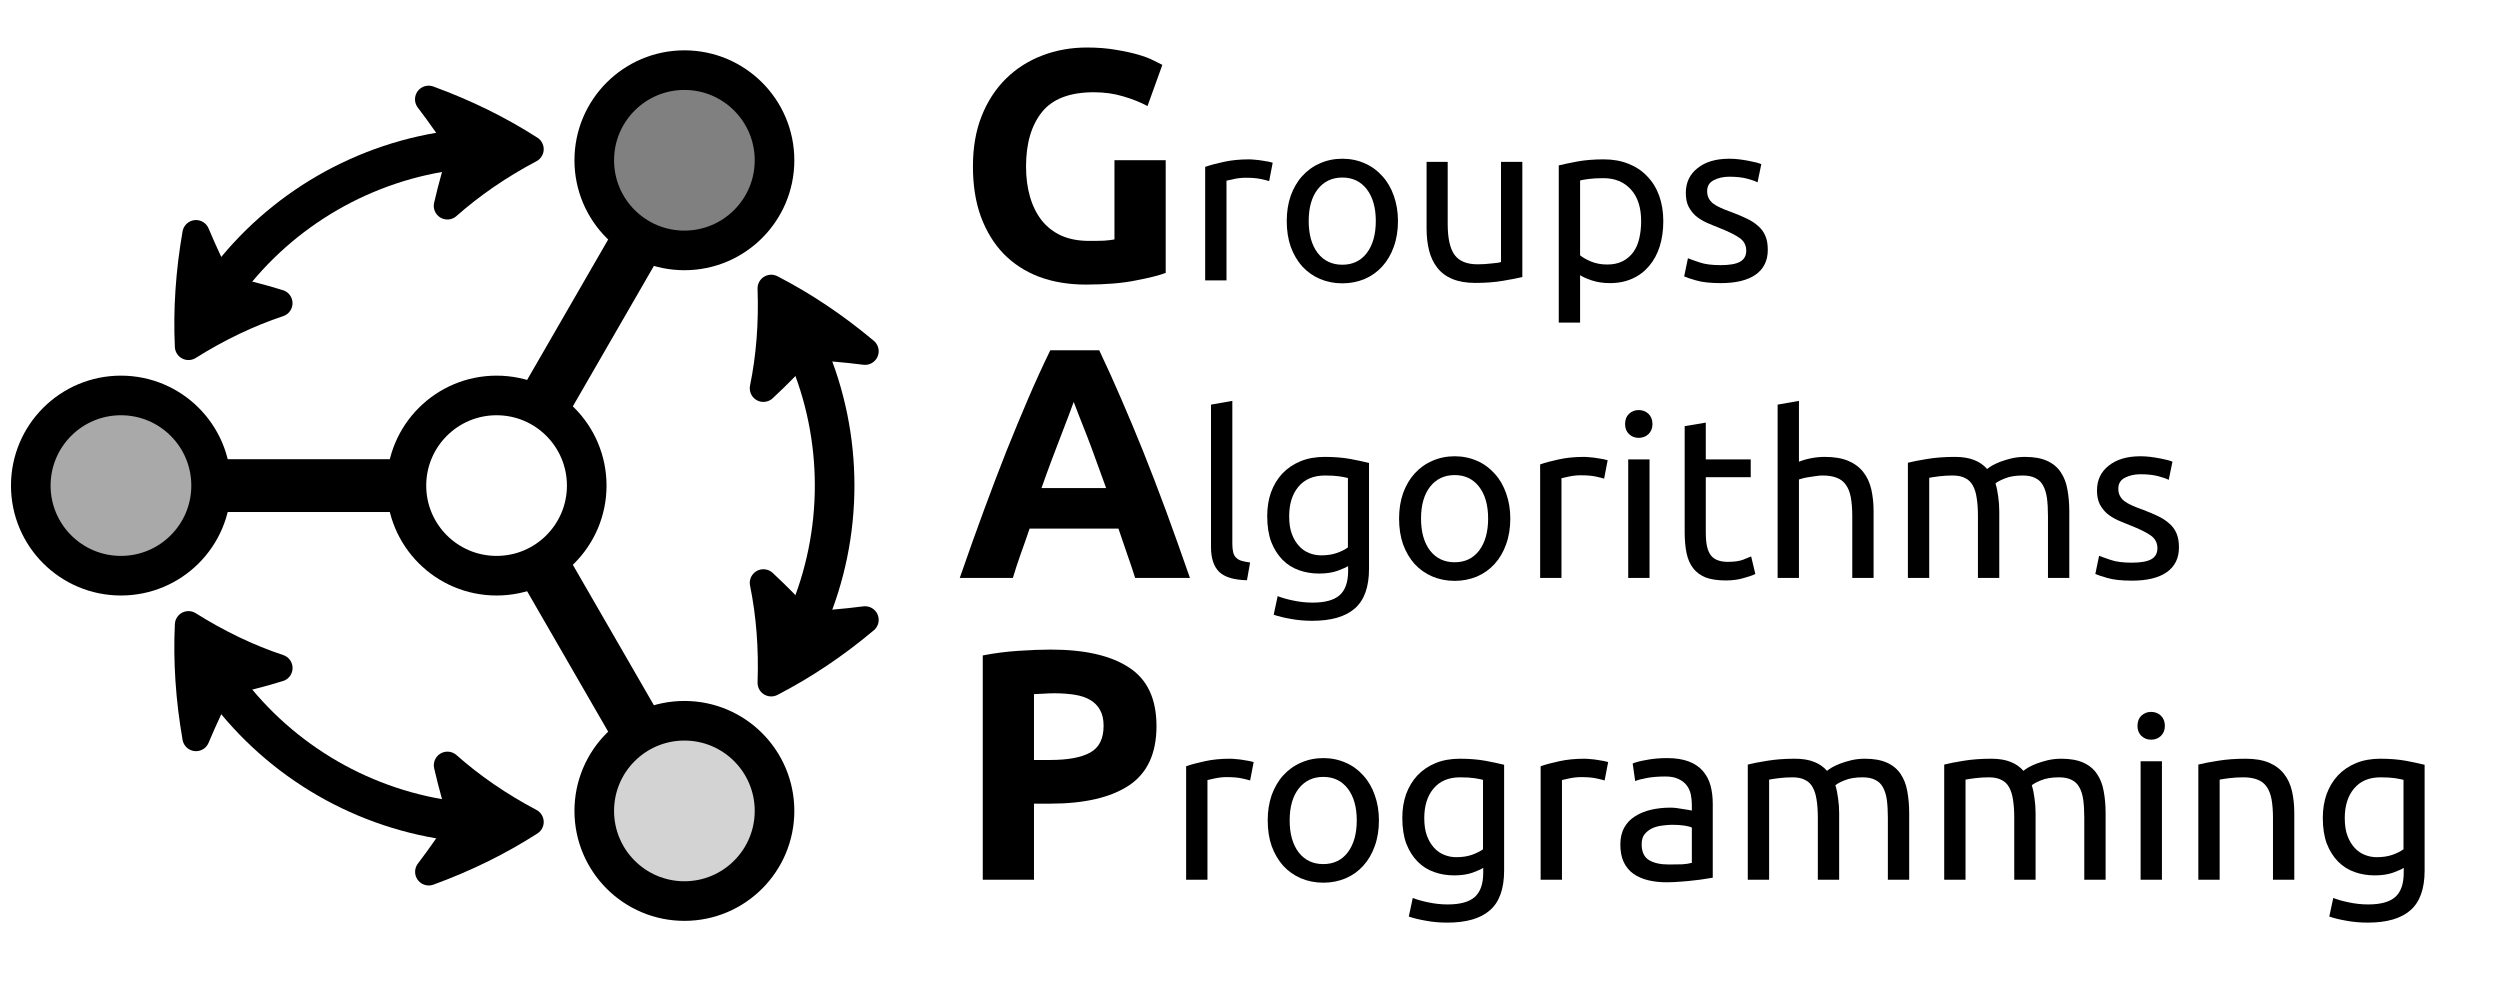
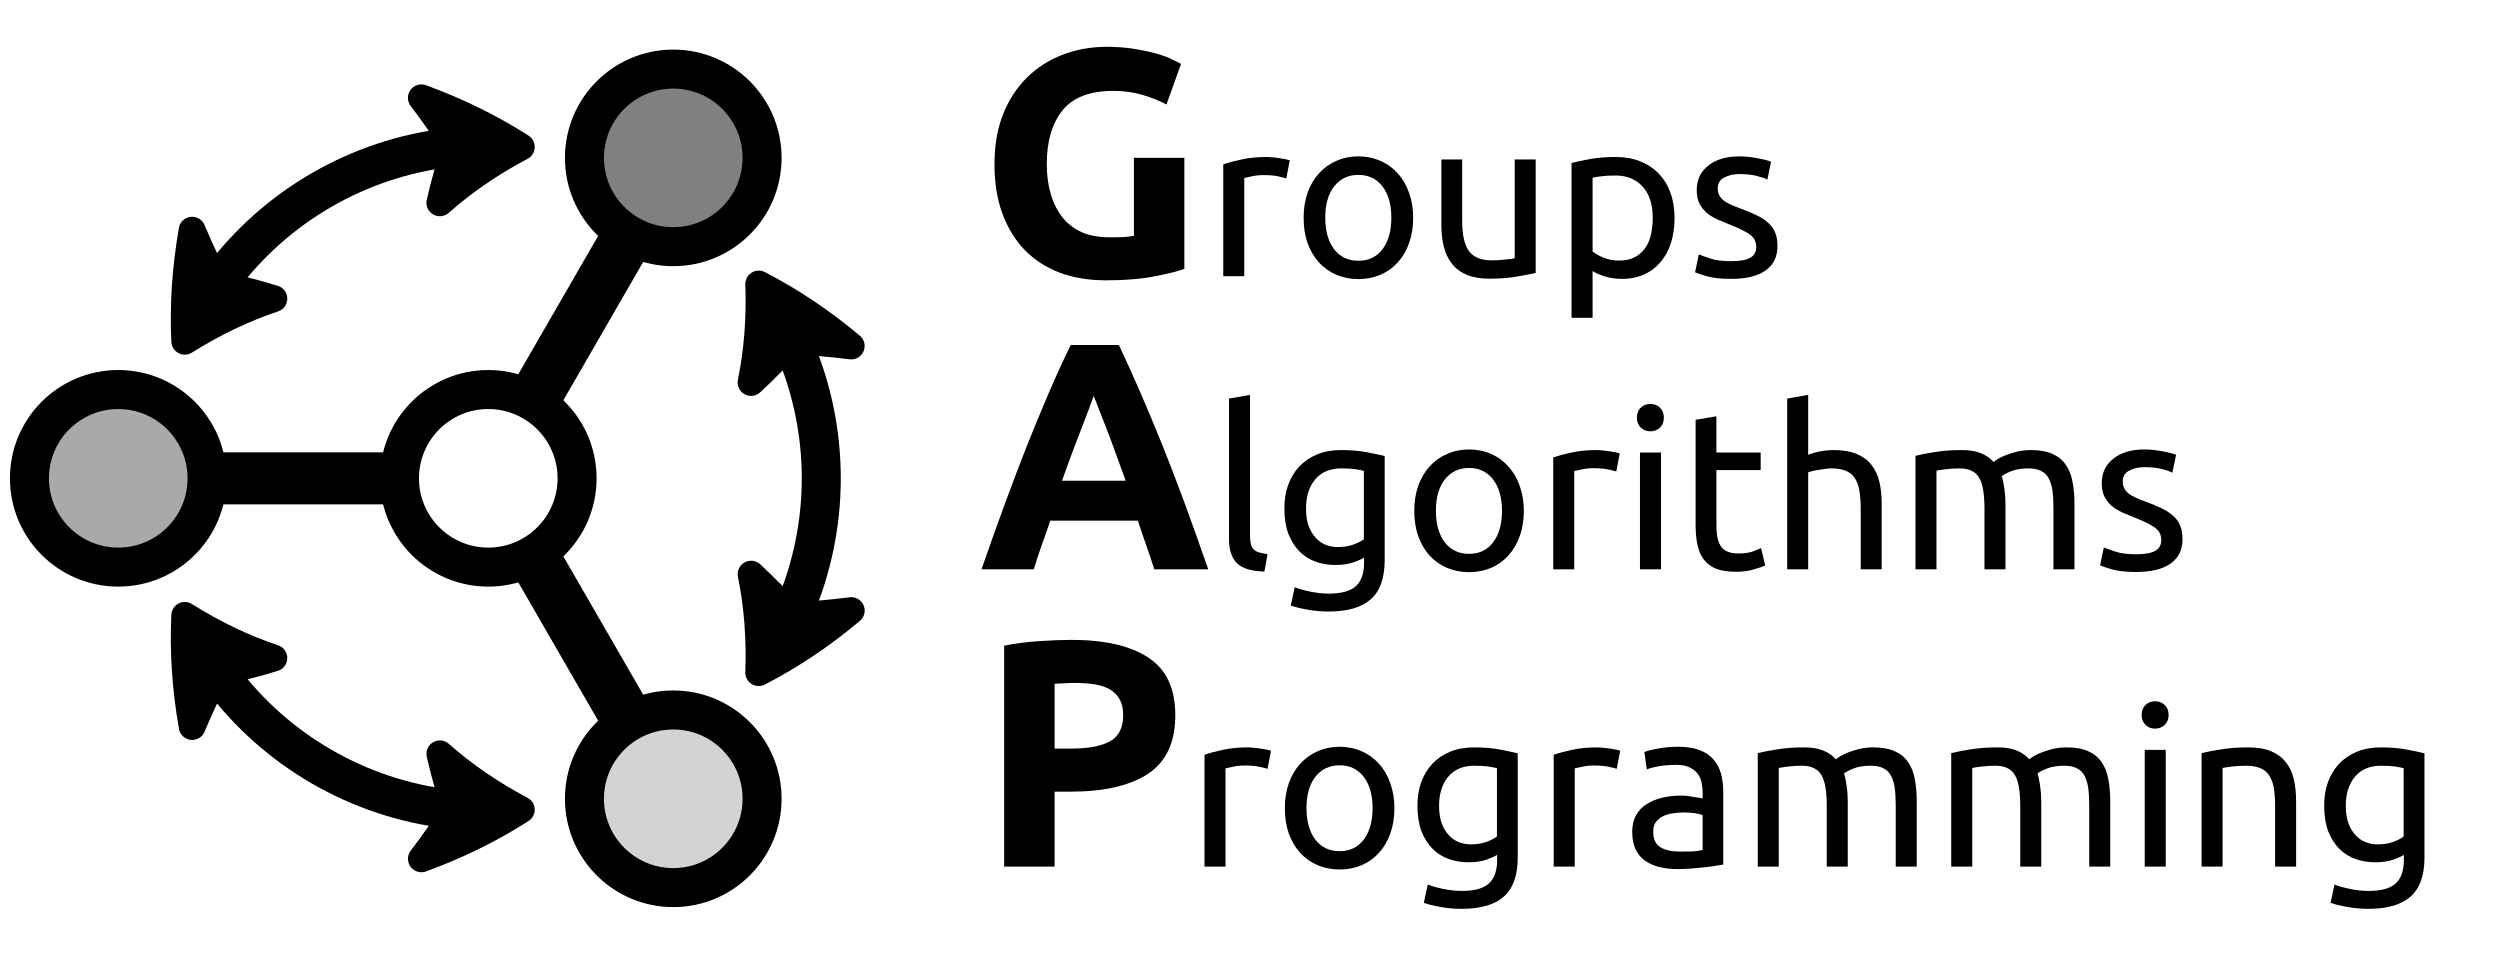
- <svg xmlns="http://www.w3.org/2000/svg" xmlns:xlink="http://www.w3.org/1999/xlink" width="186.845pt" height="73.288pt" viewBox="0 0 186.845 73.288">
+ <svg xmlns="http://www.w3.org/2000/svg" xmlns:xlink="http://www.w3.org/1999/xlink" width="189.68pt" height="73.288pt" viewBox="0 0 189.68 73.288">
  <defs>
    <g>
      <g id="glyph-0-0">
        <path d="M 10.266 -14.062 C 8.473 -14.062 7.18 -13.566 6.391 -12.578 C 5.598 -11.586 5.203 -10.234 5.203 -8.516 C 5.203 -7.68 5.301 -6.926 5.5 -6.25 C 5.695 -5.57 5.988 -4.984 6.375 -4.484 C 6.77 -3.992 7.258 -3.613 7.844 -3.344 C 8.438 -3.082 9.129 -2.953 9.922 -2.953 C 10.348 -2.953 10.711 -2.957 11.016 -2.969 C 11.316 -2.988 11.582 -3.02 11.812 -3.062 L 11.812 -8.984 L 15.641 -8.984 L 15.641 -0.562 C 15.18 -0.383 14.441 -0.195 13.422 0 C 12.41 0.207 11.16 0.312 9.672 0.312 C 8.391 0.312 7.227 0.117 6.188 -0.266 C 5.156 -0.66 4.27 -1.234 3.531 -1.984 C 2.801 -2.742 2.234 -3.672 1.828 -4.766 C 1.43 -5.859 1.234 -7.109 1.234 -8.516 C 1.234 -9.941 1.453 -11.203 1.891 -12.297 C 2.328 -13.391 2.93 -14.316 3.703 -15.078 C 4.473 -15.836 5.379 -16.414 6.422 -16.812 C 7.461 -17.207 8.57 -17.406 9.75 -17.406 C 10.551 -17.406 11.273 -17.348 11.922 -17.234 C 12.566 -17.129 13.117 -17.008 13.578 -16.875 C 14.047 -16.738 14.43 -16.594 14.734 -16.438 C 15.035 -16.289 15.254 -16.18 15.391 -16.109 L 14.281 -13.031 C 13.758 -13.312 13.16 -13.551 12.484 -13.75 C 11.805 -13.957 11.066 -14.062 10.266 -14.062 Z M 10.266 -14.062 " />
      </g>
      <g id="glyph-0-1">
        <path d="M 13.359 0 C 13.172 -0.594 12.969 -1.195 12.75 -1.812 C 12.531 -2.438 12.316 -3.062 12.109 -3.688 L 5.469 -3.688 C 5.258 -3.062 5.039 -2.438 4.812 -1.812 C 4.594 -1.195 4.395 -0.594 4.219 0 L 0.25 0 C 0.883 -1.832 1.488 -3.523 2.062 -5.078 C 2.633 -6.629 3.191 -8.094 3.734 -9.469 C 4.285 -10.844 4.828 -12.148 5.359 -13.391 C 5.891 -14.629 6.441 -15.836 7.016 -17.016 L 10.672 -17.016 C 11.234 -15.836 11.781 -14.629 12.312 -13.391 C 12.852 -12.148 13.398 -10.844 13.953 -9.469 C 14.504 -8.094 15.066 -6.629 15.641 -5.078 C 16.211 -3.523 16.816 -1.832 17.453 0 Z M 8.766 -13.156 C 8.68 -12.906 8.555 -12.566 8.391 -12.141 C 8.234 -11.723 8.047 -11.234 7.828 -10.672 C 7.617 -10.117 7.383 -9.504 7.125 -8.828 C 6.875 -8.16 6.617 -7.457 6.359 -6.719 L 11.188 -6.719 C 10.926 -7.457 10.672 -8.16 10.422 -8.828 C 10.18 -9.504 9.953 -10.117 9.734 -10.672 C 9.516 -11.234 9.32 -11.723 9.156 -12.141 C 8.988 -12.566 8.859 -12.906 8.766 -13.156 Z M 8.766 -13.156 " />
      </g>
      <g id="glyph-0-2">
        <path d="M 7.062 -17.203 C 9.602 -17.203 11.551 -16.754 12.906 -15.859 C 14.27 -14.973 14.953 -13.516 14.953 -11.484 C 14.953 -9.441 14.266 -7.961 12.891 -7.047 C 11.516 -6.141 9.551 -5.688 7 -5.688 L 5.797 -5.688 L 5.797 0 L 1.969 0 L 1.969 -16.766 C 2.801 -16.93 3.68 -17.047 4.609 -17.109 C 5.547 -17.172 6.363 -17.203 7.062 -17.203 Z M 7.312 -13.938 C 7.031 -13.938 6.754 -13.926 6.484 -13.906 C 6.223 -13.895 5.992 -13.883 5.797 -13.875 L 5.797 -8.953 L 7 -8.953 C 8.32 -8.953 9.316 -9.133 9.984 -9.5 C 10.66 -9.863 11 -10.535 11 -11.516 C 11 -11.984 10.91 -12.375 10.734 -12.688 C 10.566 -13 10.32 -13.25 10 -13.438 C 9.688 -13.625 9.301 -13.754 8.844 -13.828 C 8.383 -13.898 7.875 -13.938 7.312 -13.938 Z M 7.312 -13.938 " />
      </g>
      <g id="glyph-1-0">
        <path d="M 4.641 -9.047 C 4.773 -9.047 4.93 -9.035 5.109 -9.016 C 5.285 -9.004 5.457 -8.984 5.625 -8.953 C 5.789 -8.93 5.945 -8.906 6.094 -8.875 C 6.238 -8.844 6.344 -8.816 6.406 -8.797 L 6.141 -7.422 C 6.016 -7.461 5.805 -7.516 5.516 -7.578 C 5.223 -7.641 4.848 -7.672 4.391 -7.672 C 4.098 -7.672 3.805 -7.641 3.516 -7.578 C 3.223 -7.516 3.035 -7.473 2.953 -7.453 L 2.953 0 L 1.359 0 L 1.359 -8.484 C 1.734 -8.617 2.195 -8.742 2.75 -8.859 C 3.312 -8.984 3.941 -9.047 4.641 -9.047 Z M 4.641 -9.047 " />
      </g>
      <g id="glyph-1-1">
        <path d="M 9.188 -4.438 C 9.188 -3.727 9.082 -3.086 8.875 -2.516 C 8.676 -1.953 8.391 -1.461 8.016 -1.047 C 7.648 -0.641 7.211 -0.328 6.703 -0.109 C 6.191 0.105 5.633 0.219 5.031 0.219 C 4.426 0.219 3.867 0.105 3.359 -0.109 C 2.848 -0.328 2.406 -0.641 2.031 -1.047 C 1.664 -1.461 1.379 -1.953 1.172 -2.516 C 0.973 -3.086 0.875 -3.727 0.875 -4.438 C 0.875 -5.125 0.973 -5.754 1.172 -6.328 C 1.379 -6.898 1.664 -7.391 2.031 -7.797 C 2.406 -8.211 2.848 -8.531 3.359 -8.75 C 3.867 -8.977 4.426 -9.094 5.031 -9.094 C 5.633 -9.094 6.191 -8.977 6.703 -8.75 C 7.211 -8.531 7.648 -8.211 8.016 -7.797 C 8.391 -7.391 8.676 -6.898 8.875 -6.328 C 9.082 -5.754 9.188 -5.125 9.188 -4.438 Z M 7.531 -4.438 C 7.531 -5.438 7.305 -6.227 6.859 -6.812 C 6.41 -7.395 5.801 -7.688 5.031 -7.688 C 4.258 -7.688 3.645 -7.395 3.188 -6.812 C 2.738 -6.227 2.516 -5.438 2.516 -4.438 C 2.516 -3.438 2.738 -2.641 3.188 -2.047 C 3.645 -1.461 4.258 -1.172 5.031 -1.172 C 5.801 -1.172 6.41 -1.461 6.859 -2.047 C 7.305 -2.641 7.531 -3.438 7.531 -4.438 Z M 7.531 -4.438 " />
      </g>
      <g id="glyph-1-2">
        <path d="M 8.422 -0.25 C 8.055 -0.164 7.57 -0.07 6.969 0.031 C 6.375 0.133 5.688 0.188 4.906 0.188 C 4.227 0.188 3.656 0.086 3.188 -0.109 C 2.719 -0.305 2.344 -0.586 2.062 -0.953 C 1.781 -1.316 1.578 -1.742 1.453 -2.234 C 1.328 -2.734 1.266 -3.285 1.266 -3.891 L 1.266 -8.859 L 2.844 -8.859 L 2.844 -4.234 C 2.844 -3.148 3.016 -2.375 3.359 -1.906 C 3.703 -1.438 4.273 -1.203 5.078 -1.203 C 5.242 -1.203 5.414 -1.207 5.594 -1.219 C 5.781 -1.238 5.953 -1.254 6.109 -1.266 C 6.273 -1.285 6.422 -1.301 6.547 -1.312 C 6.68 -1.332 6.773 -1.352 6.828 -1.375 L 6.828 -8.859 L 8.422 -8.859 Z M 8.422 -0.25 " />
      </g>
      <g id="glyph-1-3">
        <path d="M 7.516 -4.422 C 7.516 -5.453 7.258 -6.242 6.75 -6.797 C 6.238 -7.359 5.555 -7.641 4.703 -7.641 C 4.223 -7.641 3.848 -7.617 3.578 -7.578 C 3.316 -7.547 3.109 -7.508 2.953 -7.469 L 2.953 -1.875 C 3.141 -1.719 3.414 -1.562 3.781 -1.406 C 4.145 -1.258 4.547 -1.188 4.984 -1.188 C 5.43 -1.188 5.816 -1.27 6.141 -1.438 C 6.461 -1.602 6.727 -1.832 6.938 -2.125 C 7.145 -2.414 7.289 -2.754 7.375 -3.141 C 7.469 -3.535 7.516 -3.961 7.516 -4.422 Z M 9.172 -4.422 C 9.172 -3.742 9.082 -3.117 8.906 -2.547 C 8.727 -1.984 8.469 -1.5 8.125 -1.094 C 7.789 -0.688 7.375 -0.367 6.875 -0.141 C 6.383 0.086 5.82 0.203 5.188 0.203 C 4.676 0.203 4.223 0.133 3.828 0 C 3.43 -0.133 3.141 -0.266 2.953 -0.391 L 2.953 3.156 L 1.359 3.156 L 1.359 -8.594 C 1.734 -8.688 2.203 -8.785 2.766 -8.891 C 3.328 -8.992 3.977 -9.047 4.719 -9.047 C 5.406 -9.047 6.02 -8.938 6.562 -8.719 C 7.102 -8.508 7.566 -8.203 7.953 -7.797 C 8.348 -7.398 8.648 -6.914 8.859 -6.344 C 9.066 -5.77 9.172 -5.129 9.172 -4.422 Z M 9.172 -4.422 " />
      </g>
      <g id="glyph-1-4">
        <path d="M 3.422 -1.141 C 4.066 -1.141 4.547 -1.223 4.859 -1.391 C 5.172 -1.566 5.328 -1.844 5.328 -2.219 C 5.328 -2.602 5.176 -2.91 4.875 -3.141 C 4.57 -3.367 4.066 -3.625 3.359 -3.906 C 3.016 -4.039 2.688 -4.176 2.375 -4.312 C 2.062 -4.457 1.789 -4.625 1.562 -4.812 C 1.344 -5.008 1.16 -5.242 1.016 -5.516 C 0.879 -5.797 0.812 -6.133 0.812 -6.531 C 0.812 -7.312 1.102 -7.93 1.688 -8.391 C 2.27 -8.859 3.062 -9.094 4.062 -9.094 C 4.312 -9.094 4.562 -9.078 4.812 -9.047 C 5.062 -9.016 5.289 -8.977 5.5 -8.938 C 5.719 -8.895 5.91 -8.852 6.078 -8.812 C 6.242 -8.77 6.367 -8.727 6.453 -8.688 L 6.172 -7.328 C 6.004 -7.422 5.738 -7.516 5.375 -7.609 C 5.008 -7.703 4.57 -7.75 4.062 -7.75 C 3.613 -7.75 3.223 -7.66 2.891 -7.484 C 2.566 -7.316 2.406 -7.047 2.406 -6.672 C 2.406 -6.473 2.441 -6.301 2.516 -6.156 C 2.586 -6.008 2.695 -5.875 2.844 -5.75 C 3 -5.633 3.191 -5.523 3.422 -5.422 C 3.648 -5.316 3.926 -5.207 4.25 -5.094 C 4.664 -4.938 5.035 -4.781 5.359 -4.625 C 5.691 -4.469 5.973 -4.285 6.203 -4.078 C 6.441 -3.879 6.625 -3.633 6.75 -3.344 C 6.875 -3.062 6.938 -2.707 6.938 -2.281 C 6.938 -1.469 6.629 -0.848 6.016 -0.422 C 5.41 -0.004 4.547 0.203 3.422 0.203 C 2.641 0.203 2.023 0.133 1.578 0 C 1.141 -0.125 0.844 -0.223 0.688 -0.297 L 0.969 -1.656 C 1.156 -1.582 1.445 -1.477 1.844 -1.344 C 2.238 -1.207 2.766 -1.141 3.422 -1.141 Z M 3.422 -1.141 " />
      </g>
      <g id="glyph-1-5">
        <path d="M 4.016 0.172 C 3.047 0.148 2.352 -0.055 1.938 -0.453 C 1.531 -0.859 1.328 -1.477 1.328 -2.312 L 1.328 -12.953 L 2.922 -13.234 L 2.922 -2.578 C 2.922 -2.316 2.941 -2.098 2.984 -1.922 C 3.023 -1.754 3.098 -1.617 3.203 -1.516 C 3.305 -1.41 3.441 -1.332 3.609 -1.281 C 3.785 -1.227 4 -1.188 4.25 -1.156 Z M 4.016 0.172 " />
      </g>
      <g id="glyph-1-6">
        <path d="M 6.922 -0.891 C 6.785 -0.797 6.52 -0.676 6.125 -0.531 C 5.738 -0.395 5.281 -0.328 4.75 -0.328 C 4.219 -0.328 3.719 -0.41 3.25 -0.578 C 2.781 -0.742 2.367 -1.004 2.016 -1.359 C 1.66 -1.723 1.379 -2.172 1.172 -2.703 C 0.973 -3.242 0.875 -3.883 0.875 -4.625 C 0.875 -5.27 0.969 -5.859 1.156 -6.391 C 1.352 -6.93 1.633 -7.398 2 -7.797 C 2.375 -8.191 2.828 -8.5 3.359 -8.719 C 3.891 -8.938 4.492 -9.047 5.172 -9.047 C 5.898 -9.047 6.539 -8.992 7.094 -8.891 C 7.645 -8.785 8.109 -8.688 8.484 -8.594 L 8.484 -0.688 C 8.484 0.676 8.129 1.664 7.422 2.281 C 6.723 2.895 5.66 3.203 4.234 3.203 C 3.672 3.203 3.141 3.156 2.641 3.062 C 2.148 2.977 1.723 2.875 1.359 2.75 L 1.656 1.359 C 1.969 1.484 2.352 1.594 2.812 1.688 C 3.281 1.789 3.766 1.844 4.266 1.844 C 5.203 1.844 5.879 1.656 6.297 1.281 C 6.711 0.906 6.922 0.305 6.922 -0.516 Z M 6.906 -7.469 C 6.75 -7.508 6.535 -7.551 6.266 -7.594 C 5.992 -7.633 5.633 -7.656 5.188 -7.656 C 4.332 -7.656 3.672 -7.375 3.203 -6.812 C 2.742 -6.258 2.516 -5.523 2.516 -4.609 C 2.516 -4.086 2.582 -3.645 2.719 -3.281 C 2.852 -2.926 3.031 -2.629 3.25 -2.391 C 3.469 -2.148 3.723 -1.973 4.016 -1.859 C 4.305 -1.742 4.602 -1.688 4.906 -1.688 C 5.332 -1.688 5.719 -1.742 6.062 -1.859 C 6.414 -1.984 6.695 -2.125 6.906 -2.281 Z M 6.906 -7.469 " />
      </g>
      <g id="glyph-1-7">
        <path d="M 2.953 0 L 1.359 0 L 1.359 -8.859 L 2.953 -8.859 Z M 2.141 -10.469 C 1.859 -10.469 1.617 -10.562 1.422 -10.75 C 1.223 -10.938 1.125 -11.188 1.125 -11.5 C 1.125 -11.82 1.223 -12.078 1.422 -12.266 C 1.617 -12.453 1.859 -12.547 2.141 -12.547 C 2.43 -12.547 2.676 -12.453 2.875 -12.266 C 3.07 -12.078 3.172 -11.82 3.172 -11.5 C 3.172 -11.188 3.07 -10.938 2.875 -10.75 C 2.676 -10.562 2.43 -10.469 2.141 -10.469 Z M 2.141 -10.469 " />
      </g>
      <g id="glyph-1-8">
        <path d="M 2.844 -8.859 L 6.203 -8.859 L 6.203 -7.531 L 2.844 -7.531 L 2.844 -3.438 C 2.844 -3 2.875 -2.633 2.938 -2.344 C 3.008 -2.051 3.113 -1.82 3.25 -1.656 C 3.383 -1.5 3.555 -1.383 3.766 -1.312 C 3.973 -1.238 4.211 -1.203 4.484 -1.203 C 4.961 -1.203 5.344 -1.254 5.625 -1.359 C 5.914 -1.473 6.117 -1.555 6.234 -1.609 L 6.547 -0.297 C 6.391 -0.211 6.109 -0.113 5.703 0 C 5.305 0.125 4.852 0.188 4.344 0.188 C 3.738 0.188 3.238 0.113 2.844 -0.031 C 2.457 -0.188 2.145 -0.414 1.906 -0.719 C 1.664 -1.031 1.5 -1.41 1.406 -1.859 C 1.312 -2.316 1.266 -2.836 1.266 -3.422 L 1.266 -11.344 L 2.844 -11.609 Z M 2.844 -8.859 " />
      </g>
      <g id="glyph-1-9">
        <path d="M 1.359 0 L 1.359 -12.953 L 2.953 -13.234 L 2.953 -8.688 C 3.242 -8.801 3.555 -8.891 3.891 -8.953 C 4.223 -9.016 4.555 -9.047 4.891 -9.047 C 5.598 -9.047 6.18 -8.945 6.641 -8.75 C 7.109 -8.551 7.484 -8.27 7.766 -7.906 C 8.047 -7.551 8.242 -7.125 8.359 -6.625 C 8.473 -6.125 8.531 -5.578 8.531 -4.984 L 8.531 0 L 6.938 0 L 6.938 -4.641 C 6.938 -5.18 6.898 -5.645 6.828 -6.031 C 6.754 -6.414 6.629 -6.727 6.453 -6.969 C 6.285 -7.207 6.062 -7.379 5.781 -7.484 C 5.5 -7.598 5.145 -7.656 4.719 -7.656 C 4.551 -7.656 4.375 -7.641 4.188 -7.609 C 4.008 -7.586 3.836 -7.562 3.672 -7.531 C 3.504 -7.508 3.352 -7.477 3.219 -7.438 C 3.094 -7.406 3.004 -7.379 2.953 -7.359 L 2.953 0 Z M 1.359 0 " />
      </g>
      <g id="glyph-1-10">
        <path d="M 1.359 -8.609 C 1.723 -8.703 2.203 -8.797 2.797 -8.891 C 3.398 -8.992 4.094 -9.047 4.875 -9.047 C 5.445 -9.047 5.926 -8.969 6.312 -8.812 C 6.695 -8.664 7.02 -8.441 7.281 -8.141 C 7.352 -8.203 7.473 -8.285 7.641 -8.391 C 7.816 -8.492 8.031 -8.594 8.281 -8.688 C 8.531 -8.781 8.805 -8.863 9.109 -8.938 C 9.422 -9.008 9.754 -9.047 10.109 -9.047 C 10.785 -9.047 11.336 -8.945 11.766 -8.75 C 12.203 -8.551 12.539 -8.27 12.781 -7.906 C 13.031 -7.539 13.195 -7.109 13.281 -6.609 C 13.375 -6.109 13.422 -5.566 13.422 -4.984 L 13.422 0 L 11.828 0 L 11.828 -4.641 C 11.828 -5.16 11.801 -5.609 11.75 -5.984 C 11.695 -6.359 11.598 -6.672 11.453 -6.922 C 11.316 -7.172 11.125 -7.352 10.875 -7.469 C 10.633 -7.594 10.32 -7.656 9.938 -7.656 C 9.406 -7.656 8.961 -7.582 8.609 -7.438 C 8.266 -7.301 8.031 -7.176 7.906 -7.062 C 8 -6.758 8.066 -6.43 8.109 -6.078 C 8.16 -5.734 8.188 -5.367 8.188 -4.984 L 8.188 0 L 6.594 0 L 6.594 -4.641 C 6.594 -5.16 6.562 -5.609 6.5 -5.984 C 6.445 -6.359 6.348 -6.672 6.203 -6.922 C 6.066 -7.172 5.875 -7.352 5.625 -7.469 C 5.383 -7.594 5.078 -7.656 4.703 -7.656 C 4.547 -7.656 4.375 -7.648 4.188 -7.641 C 4.008 -7.629 3.836 -7.613 3.672 -7.594 C 3.504 -7.57 3.352 -7.551 3.219 -7.531 C 3.082 -7.508 2.992 -7.492 2.953 -7.484 L 2.953 0 L 1.359 0 Z M 1.359 -8.609 " />
      </g>
      <g id="glyph-1-11">
        <path d="M 4.359 -1.141 C 4.734 -1.141 5.066 -1.145 5.359 -1.156 C 5.648 -1.176 5.891 -1.211 6.078 -1.266 L 6.078 -3.906 C 5.973 -3.957 5.789 -4.004 5.531 -4.047 C 5.27 -4.086 4.961 -4.109 4.609 -4.109 C 4.367 -4.109 4.113 -4.086 3.844 -4.047 C 3.57 -4.016 3.328 -3.945 3.109 -3.844 C 2.891 -3.738 2.703 -3.594 2.547 -3.406 C 2.398 -3.219 2.328 -2.969 2.328 -2.656 C 2.328 -2.094 2.508 -1.695 2.875 -1.469 C 3.238 -1.25 3.734 -1.141 4.359 -1.141 Z M 4.234 -9.094 C 4.867 -9.094 5.406 -9.008 5.844 -8.844 C 6.281 -8.676 6.629 -8.441 6.891 -8.141 C 7.16 -7.836 7.352 -7.477 7.469 -7.062 C 7.582 -6.645 7.641 -6.188 7.641 -5.688 L 7.641 -0.156 C 7.504 -0.133 7.312 -0.102 7.062 -0.062 C 6.82 -0.02 6.547 0.016 6.234 0.047 C 5.93 0.086 5.598 0.117 5.234 0.141 C 4.879 0.172 4.523 0.188 4.172 0.188 C 3.672 0.188 3.211 0.133 2.797 0.031 C 2.379 -0.07 2.016 -0.234 1.703 -0.453 C 1.398 -0.672 1.16 -0.961 0.984 -1.328 C 0.816 -1.691 0.734 -2.129 0.734 -2.641 C 0.734 -3.129 0.832 -3.551 1.031 -3.906 C 1.227 -4.258 1.5 -4.539 1.844 -4.75 C 2.188 -4.969 2.582 -5.129 3.031 -5.234 C 3.488 -5.336 3.969 -5.391 4.469 -5.391 C 4.625 -5.391 4.785 -5.379 4.953 -5.359 C 5.129 -5.336 5.289 -5.312 5.438 -5.281 C 5.594 -5.258 5.727 -5.238 5.844 -5.219 C 5.957 -5.195 6.035 -5.18 6.078 -5.172 L 6.078 -5.609 C 6.078 -5.867 6.051 -6.125 6 -6.375 C 5.945 -6.633 5.844 -6.863 5.688 -7.062 C 5.539 -7.258 5.336 -7.414 5.078 -7.531 C 4.828 -7.656 4.5 -7.719 4.094 -7.719 C 3.57 -7.719 3.113 -7.68 2.719 -7.609 C 2.32 -7.535 2.031 -7.457 1.844 -7.375 L 1.656 -8.688 C 1.852 -8.781 2.191 -8.867 2.672 -8.953 C 3.148 -9.047 3.672 -9.094 4.234 -9.094 Z M 4.234 -9.094 " />
      </g>
      <g id="glyph-1-12">
        <path d="M 1.359 -8.609 C 1.723 -8.703 2.207 -8.797 2.812 -8.891 C 3.414 -8.992 4.109 -9.047 4.891 -9.047 C 5.598 -9.047 6.18 -8.945 6.641 -8.75 C 7.109 -8.551 7.484 -8.27 7.766 -7.906 C 8.047 -7.551 8.242 -7.125 8.359 -6.625 C 8.473 -6.125 8.531 -5.578 8.531 -4.984 L 8.531 0 L 6.938 0 L 6.938 -4.641 C 6.938 -5.18 6.898 -5.645 6.828 -6.031 C 6.754 -6.414 6.629 -6.727 6.453 -6.969 C 6.285 -7.207 6.062 -7.379 5.781 -7.484 C 5.5 -7.598 5.145 -7.656 4.719 -7.656 C 4.551 -7.656 4.375 -7.648 4.188 -7.641 C 4.008 -7.629 3.836 -7.613 3.672 -7.594 C 3.504 -7.57 3.352 -7.551 3.219 -7.531 C 3.094 -7.508 3.004 -7.492 2.953 -7.484 L 2.953 0 L 1.359 0 Z M 1.359 -8.609 " />
      </g>
    </g>
    <clipPath id="clip-0">
-       <path clip-rule="nonzero" d="M 0.82 0 L 105 0 L 105 72.582 L 0.82 72.582 Z M 0.82 0 " />
+       <path clip-rule="nonzero" d="M 0.754 0 L 105 0 L 105 72.582 L 0.754 72.582 Z M 0.754 0 " />
    </clipPath>
    <clipPath id="clip-1">
-       <path clip-rule="nonzero" d="M 0.82 0 L 105 0 L 105 72.582 L 0.82 72.582 Z M 0.82 0 " />
+       <path clip-rule="nonzero" d="M 0.754 0 L 105 0 L 105 72.582 L 0.754 72.582 Z M 0.754 0 " />
    </clipPath>
    <clipPath id="clip-2">
-       <path clip-rule="nonzero" d="M 0.82 0 L 86 0 L 86 72.582 L 0.82 72.582 Z M 0.82 0 " />
+       <path clip-rule="nonzero" d="M 0.754 0 L 86 0 L 86 72.582 L 0.754 72.582 Z M 0.754 0 " />
    </clipPath>
    <clipPath id="clip-3">
-       <path clip-rule="nonzero" d="M 0.82 0 L 58 0 L 58 72.582 L 0.82 72.582 Z M 0.82 0 " />
+       <path clip-rule="nonzero" d="M 0.754 0 L 58 0 L 58 72.582 L 0.754 72.582 Z M 0.754 0 " />
    </clipPath>
    <clipPath id="clip-4">
      <path clip-rule="nonzero" d="M 2 12 L 100 12 L 100 72.582 L 2 72.582 Z M 2 12 " />
    </clipPath>
    <clipPath id="clip-5">
-       <path clip-rule="nonzero" d="M 0.82 0 L 76 0 L 76 64 L 0.82 64 Z M 0.82 0 " />
+       <path clip-rule="nonzero" d="M 0.754 0 L 76 0 L 76 64 L 0.754 64 Z M 0.754 0 " />
    </clipPath>
    <clipPath id="clip-6">
-       <path clip-rule="nonzero" d="M 0.82 9 L 76 9 L 76 72.582 L 0.82 72.582 Z M 0.82 9 " />
+       <path clip-rule="nonzero" d="M 0.754 9 L 76 9 L 76 72.582 L 0.754 72.582 Z M 0.754 9 " />
    </clipPath>
    <clipPath id="clip-7">
      <path clip-rule="nonzero" d="M 18 0 L 105 0 L 105 72.582 L 18 72.582 Z M 18 0 " />
    </clipPath>
  </defs>
  <g clip-path="url(#clip-0)">
-     <path fill="none" stroke-width="3.985" stroke-linecap="butt" stroke-linejoin="miter" stroke="rgb(0%, 0%, 0%)" stroke-opacity="1" stroke-miterlimit="10" d="M 2.836 4.909 L 11.339 19.641 " transform="matrix(0.990378, 0, 0, -0.990378, 37.11355, 36.29142)" />
+     <path fill="none" stroke-width="3.985" stroke-linecap="butt" stroke-linejoin="miter" stroke="rgb(0%, 0%, 0%)" stroke-opacity="1" stroke-miterlimit="10" d="M 2.833 4.909 L 11.337 19.641 " transform="matrix(0.990378, 0, 0, -0.990378, 37.04548, 36.29142)" />
  </g>
-   <path fill="none" stroke-width="3.985" stroke-linecap="butt" stroke-linejoin="miter" stroke="rgb(0%, 0%, 0%)" stroke-opacity="1" stroke-miterlimit="10" d="M -5.668 -0.002 L -22.679 -0.002 " transform="matrix(0.990378, 0, 0, -0.990378, 37.11355, 36.29142)" />
+   <path fill="none" stroke-width="3.985" stroke-linecap="butt" stroke-linejoin="miter" stroke="rgb(0%, 0%, 0%)" stroke-opacity="1" stroke-miterlimit="10" d="M -5.67 -0.002 L -22.678 -0.002 " transform="matrix(0.990378, 0, 0, -0.990378, 37.04548, 36.29142)" />
  <g clip-path="url(#clip-1)">
-     <path fill="none" stroke-width="3.985" stroke-linecap="butt" stroke-linejoin="miter" stroke="rgb(0%, 0%, 0%)" stroke-opacity="1" stroke-miterlimit="10" d="M 2.836 -4.908 L 11.339 -19.64 " transform="matrix(0.990378, 0, 0, -0.990378, 37.11355, 36.29142)" />
+     <path fill="none" stroke-width="3.985" stroke-linecap="butt" stroke-linejoin="miter" stroke="rgb(0%, 0%, 0%)" stroke-opacity="1" stroke-miterlimit="10" d="M 2.833 -4.908 L 11.337 -19.64 " transform="matrix(0.990378, 0, 0, -0.990378, 37.04548, 36.29142)" />
  </g>
  <g clip-path="url(#clip-2)">
-     <path fill="none" stroke-width="2.989" stroke-linecap="butt" stroke-linejoin="miter" stroke="rgb(0%, 0%, 0%)" stroke-opacity="1" stroke-miterlimit="10" d="M 6.803 -0.002 C 6.803 3.757 3.759 6.802 -0 6.802 C -3.759 6.802 -6.804 3.757 -6.804 -0.002 C -6.804 -3.756 -3.759 -6.801 -0 -6.801 C 3.759 -6.801 6.803 -3.756 6.803 -0.002 Z M 6.803 -0.002 " transform="matrix(0.990378, 0, 0, -0.990378, 37.11355, 36.29142)" />
+     <path fill="none" stroke-width="2.989" stroke-linecap="butt" stroke-linejoin="miter" stroke="rgb(0%, 0%, 0%)" stroke-opacity="1" stroke-miterlimit="10" d="M 6.805 -0.002 C 6.805 3.757 3.756 6.802 0.001 6.802 C -3.757 6.802 -6.802 3.757 -6.802 -0.002 C -6.802 -3.756 -3.757 -6.801 0.001 -6.801 C 3.756 -6.801 6.805 -3.756 6.805 -0.002 Z M 6.805 -0.002 " transform="matrix(0.990378, 0, 0, -0.990378, 37.04548, 36.29142)" />
  </g>
-   <path fill-rule="nonzero" fill="rgb(50%, 50%, 50%)" fill-opacity="1" stroke-width="2.989" stroke-linecap="butt" stroke-linejoin="miter" stroke="rgb(0%, 0%, 0%)" stroke-opacity="1" stroke-miterlimit="10" d="M 20.975 24.547 C 20.975 28.306 17.93 31.351 14.175 31.351 C 10.416 31.351 7.371 28.306 7.371 24.547 C 7.371 20.792 10.416 17.747 14.175 17.747 C 17.93 17.747 20.975 20.792 20.975 24.547 Z M 20.975 24.547 " transform="matrix(0.990378, 0, 0, -0.990378, 37.11355, 36.29142)" />
-   <path fill-rule="nonzero" fill="rgb(66.399%, 66.399%, 66.399%)" fill-opacity="1" d="M 15.777 36.293 C 15.777 32.57 12.762 29.555 9.039 29.555 C 5.316 29.555 2.301 32.57 2.301 36.293 C 2.301 40.012 5.316 43.027 9.039 43.027 C 12.762 43.027 15.777 40.012 15.777 36.293 Z M 15.777 36.293 " />
+   <path fill-rule="nonzero" fill="rgb(50%, 50%, 50%)" fill-opacity="1" stroke-width="2.989" stroke-linecap="butt" stroke-linejoin="miter" stroke="rgb(0%, 0%, 0%)" stroke-opacity="1" stroke-miterlimit="10" d="M 20.977 24.547 C 20.977 28.306 17.932 31.351 14.173 31.351 C 10.414 31.351 7.369 28.306 7.369 24.547 C 7.369 20.792 10.414 17.747 14.173 17.747 C 17.932 17.747 20.977 20.792 20.977 24.547 Z M 20.977 24.547 " transform="matrix(0.990378, 0, 0, -0.990378, 37.04548, 36.29142)" />
+   <path fill-rule="nonzero" fill="rgb(66.399%, 66.399%, 66.399%)" fill-opacity="1" d="M 15.711 36.293 C 15.711 32.57 12.691 29.555 8.973 29.555 C 5.25 29.555 2.234 32.57 2.234 36.293 C 2.234 40.012 5.25 43.027 8.973 43.027 C 12.691 43.027 15.711 40.012 15.711 36.293 Z M 15.711 36.293 " />
  <g clip-path="url(#clip-3)">
-     <path fill="none" stroke-width="2.989" stroke-linecap="butt" stroke-linejoin="miter" stroke="rgb(0%, 0%, 0%)" stroke-opacity="1" stroke-miterlimit="10" d="M -21.543 -0.002 C -21.543 3.757 -24.588 6.802 -28.347 6.802 C -32.106 6.802 -35.151 3.757 -35.151 -0.002 C -35.151 -3.756 -32.106 -6.801 -28.347 -6.801 C -24.588 -6.801 -21.543 -3.756 -21.543 -0.002 Z M -21.543 -0.002 " transform="matrix(0.990378, 0, 0, -0.990378, 37.11355, 36.29142)" />
+     <path fill="none" stroke-width="2.989" stroke-linecap="butt" stroke-linejoin="miter" stroke="rgb(0%, 0%, 0%)" stroke-opacity="1" stroke-miterlimit="10" d="M -21.542 -0.002 C -21.542 3.757 -24.591 6.802 -28.346 6.802 C -32.104 6.802 -35.149 3.757 -35.149 -0.002 C -35.149 -3.756 -32.104 -6.801 -28.346 -6.801 C -24.591 -6.801 -21.542 -3.756 -21.542 -0.002 Z M -21.542 -0.002 " transform="matrix(0.990378, 0, 0, -0.990378, 37.04548, 36.29142)" />
  </g>
-   <path fill-rule="nonzero" fill="rgb(82.799%, 82.799%, 82.799%)" fill-opacity="1" d="M 57.887 60.605 C 57.887 56.883 54.871 53.867 51.152 53.867 C 47.43 53.867 44.414 56.883 44.414 60.605 C 44.414 64.324 47.43 67.344 51.152 67.344 C 54.871 67.344 57.887 64.324 57.887 60.605 Z M 57.887 60.605 " />
+   <path fill-rule="nonzero" fill="rgb(82.799%, 82.799%, 82.799%)" fill-opacity="1" d="M 57.82 60.605 C 57.82 56.883 54.805 53.867 51.082 53.867 C 47.359 53.867 44.344 56.883 44.344 60.605 C 44.344 64.324 47.359 67.344 51.082 67.344 C 54.805 67.344 57.82 64.324 57.82 60.605 Z M 57.82 60.605 " />
  <g clip-path="url(#clip-4)">
-     <path fill="none" stroke-width="2.989" stroke-linecap="butt" stroke-linejoin="miter" stroke="rgb(0%, 0%, 0%)" stroke-opacity="1" stroke-miterlimit="10" d="M 20.975 -24.55 C 20.975 -20.791 17.93 -17.747 14.175 -17.747 C 10.416 -17.747 7.371 -20.791 7.371 -24.55 C 7.371 -28.305 10.416 -31.354 14.175 -31.354 C 17.93 -31.354 20.975 -28.305 20.975 -24.55 Z M 20.975 -24.55 " transform="matrix(0.990378, 0, 0, -0.990378, 37.11355, 36.29142)" />
+     <path fill="none" stroke-width="2.989" stroke-linecap="butt" stroke-linejoin="miter" stroke="rgb(0%, 0%, 0%)" stroke-opacity="1" stroke-miterlimit="10" d="M 20.977 -24.55 C 20.977 -20.791 17.932 -17.747 14.173 -17.747 C 10.414 -17.747 7.369 -20.791 7.369 -24.55 C 7.369 -28.305 10.414 -31.354 14.173 -31.354 C 17.932 -31.354 20.977 -28.305 20.977 -24.55 Z M 20.977 -24.55 " transform="matrix(0.990378, 0, 0, -0.990378, 37.04548, 36.29142)" />
  </g>
  <g clip-path="url(#clip-5)">
-     <path fill="none" stroke-width="2.989" stroke-linecap="butt" stroke-linejoin="miter" stroke="rgb(0%, 0%, 0%)" stroke-opacity="1" stroke-miterlimit="10" d="M -3.022 25.336 C -9.944 24.512 -16.254 20.867 -20.431 15.282 " transform="matrix(0.990378, 0, 0, -0.990378, 37.11355, 36.29142)" />
+     <path fill="none" stroke-width="2.989" stroke-linecap="butt" stroke-linejoin="miter" stroke="rgb(0%, 0%, 0%)" stroke-opacity="1" stroke-miterlimit="10" d="M -3.02 25.336 C -9.946 24.512 -16.257 20.867 -20.433 15.282 " transform="matrix(0.990378, 0, 0, -0.990378, 37.04548, 36.29142)" />
  </g>
-   <path fill-rule="nonzero" fill="rgb(0%, 0%, 0%)" fill-opacity="1" stroke-width="2.057" stroke-linecap="butt" stroke-linejoin="round" stroke="rgb(0%, 0%, 0%)" stroke-opacity="1" stroke-miterlimit="10" d="M 2.528 25.387 C 0.217 26.874 -2.351 28.136 -5.128 29.15 C -4.193 27.923 -3.317 26.669 -2.509 25.391 C -2.982 23.967 -3.384 22.54 -3.712 21.108 C -1.897 22.713 0.193 24.153 2.528 25.387 Z M 2.528 25.387 " transform="matrix(0.990378, 0, 0, -0.990378, 37.11355, 36.29142)" />
-   <path fill-rule="nonzero" fill="rgb(0%, 0%, 0%)" fill-opacity="1" stroke-width="2.057" stroke-linecap="butt" stroke-linejoin="round" stroke="rgb(0%, 0%, 0%)" stroke-opacity="1" stroke-miterlimit="10" d="M -23.251 10.502 C -21.015 11.906 -18.723 12.999 -16.428 13.764 C -17.828 14.198 -19.268 14.564 -20.735 14.868 C -21.437 16.205 -22.088 17.59 -22.683 19.009 C -23.192 16.103 -23.381 13.247 -23.251 10.502 Z M -23.251 10.502 " transform="matrix(0.990378, 0, 0, -0.990378, 37.11355, 36.29142)" />
+   <path fill-rule="nonzero" fill="rgb(0%, 0%, 0%)" fill-opacity="1" stroke-width="2.057" stroke-linecap="butt" stroke-linejoin="round" stroke="rgb(0%, 0%, 0%)" stroke-opacity="1" stroke-miterlimit="10" d="M 2.53 25.387 C 0.218 26.874 -2.349 28.136 -5.126 29.15 C -4.191 27.923 -3.32 26.669 -2.511 25.391 C -2.984 23.967 -3.383 22.54 -3.71 21.108 C -1.9 22.713 0.195 24.153 2.53 25.387 Z M 2.53 25.387 " transform="matrix(0.990378, 0, 0, -0.990378, 37.04548, 36.29142)" />
+   <path fill-rule="nonzero" fill="rgb(0%, 0%, 0%)" fill-opacity="1" stroke-width="2.057" stroke-linecap="butt" stroke-linejoin="round" stroke="rgb(0%, 0%, 0%)" stroke-opacity="1" stroke-miterlimit="10" d="M -23.25 10.502 C -21.013 11.906 -18.722 12.999 -16.426 13.764 C -17.83 14.198 -19.266 14.564 -20.733 14.868 C -21.439 16.205 -22.086 17.59 -22.686 19.009 C -23.194 16.103 -23.384 13.247 -23.25 10.502 Z M -23.25 10.502 " transform="matrix(0.990378, 0, 0, -0.990378, 37.04548, 36.29142)" />
  <g clip-path="url(#clip-6)">
-     <path fill="none" stroke-width="2.989" stroke-linecap="butt" stroke-linejoin="miter" stroke="rgb(0%, 0%, 0%)" stroke-opacity="1" stroke-miterlimit="10" d="M -20.431 -15.281 C -16.254 -20.866 -9.944 -24.511 -3.018 -25.335 " transform="matrix(0.990378, 0, 0, -0.990378, 37.11355, 36.29142)" />
+     <path fill="none" stroke-width="2.989" stroke-linecap="butt" stroke-linejoin="miter" stroke="rgb(0%, 0%, 0%)" stroke-opacity="1" stroke-miterlimit="10" d="M -20.43 -15.281 C -16.253 -20.866 -9.942 -24.511 -3.02 -25.335 " transform="matrix(0.990378, 0, 0, -0.990378, 37.04548, 36.29142)" />
  </g>
-   <path fill-rule="nonzero" fill="rgb(0%, 0%, 0%)" fill-opacity="1" stroke-width="2.057" stroke-linecap="butt" stroke-linejoin="round" stroke="rgb(0%, 0%, 0%)" stroke-opacity="1" stroke-miterlimit="10" d="M -23.251 -10.501 C -23.381 -13.246 -23.192 -16.106 -22.683 -19.013 C -22.088 -17.593 -21.437 -16.208 -20.735 -14.867 C -19.268 -14.567 -17.828 -14.201 -16.424 -13.767 C -18.723 -13.002 -21.015 -11.909 -23.251 -10.501 Z M -23.251 -10.501 " transform="matrix(0.990378, 0, 0, -0.990378, 37.11355, 36.29142)" />
-   <path fill-rule="nonzero" fill="rgb(0%, 0%, 0%)" fill-opacity="1" stroke-width="2.057" stroke-linecap="butt" stroke-linejoin="round" stroke="rgb(0%, 0%, 0%)" stroke-opacity="1" stroke-miterlimit="10" d="M 2.528 -25.386 C 0.193 -24.152 -1.897 -22.712 -3.708 -21.107 C -3.38 -22.539 -2.982 -23.97 -2.509 -25.39 C -3.317 -26.668 -4.189 -27.923 -5.12 -29.149 C -2.347 -28.139 0.217 -26.873 2.528 -25.386 Z M 2.528 -25.386 " transform="matrix(0.990378, 0, 0, -0.990378, 37.11355, 36.29142)" />
+   <path fill-rule="nonzero" fill="rgb(0%, 0%, 0%)" fill-opacity="1" stroke-width="2.057" stroke-linecap="butt" stroke-linejoin="round" stroke="rgb(0%, 0%, 0%)" stroke-opacity="1" stroke-miterlimit="10" d="M -23.25 -10.501 C -23.384 -13.246 -23.194 -16.106 -22.682 -19.013 C -22.086 -17.593 -21.439 -16.208 -20.733 -14.867 C -19.266 -14.567 -17.83 -14.201 -16.426 -13.767 C -18.722 -13.002 -21.013 -11.909 -23.25 -10.501 Z M -23.25 -10.501 " transform="matrix(0.990378, 0, 0, -0.990378, 37.04548, 36.29142)" />
+   <path fill-rule="nonzero" fill="rgb(0%, 0%, 0%)" fill-opacity="1" stroke-width="2.057" stroke-linecap="butt" stroke-linejoin="round" stroke="rgb(0%, 0%, 0%)" stroke-opacity="1" stroke-miterlimit="10" d="M 2.53 -25.386 C 0.195 -24.152 -1.896 -22.712 -3.706 -21.107 C -3.383 -22.539 -2.98 -23.97 -2.507 -25.39 C -3.316 -26.668 -4.187 -27.923 -5.122 -29.149 C -2.349 -28.139 0.218 -26.873 2.53 -25.386 Z M 2.53 -25.386 " transform="matrix(0.990378, 0, 0, -0.990378, 37.04548, 36.29142)" />
  <g clip-path="url(#clip-7)">
-     <path fill="none" stroke-width="2.989" stroke-linecap="butt" stroke-linejoin="miter" stroke="rgb(0%, 0%, 0%)" stroke-opacity="1" stroke-miterlimit="10" d="M 23.452 -10.051 C 26.197 -3.642 26.197 3.643 23.452 10.052 " transform="matrix(0.990378, 0, 0, -0.990378, 37.11355, 36.29142)" />
+     <path fill="none" stroke-width="2.989" stroke-linecap="butt" stroke-linejoin="miter" stroke="rgb(0%, 0%, 0%)" stroke-opacity="1" stroke-miterlimit="10" d="M 23.45 -10.051 C 26.199 -3.642 26.199 3.643 23.45 10.052 " transform="matrix(0.990378, 0, 0, -0.990378, 37.04548, 36.29142)" />
  </g>
-   <path fill-rule="nonzero" fill="rgb(0%, 0%, 0%)" fill-opacity="1" stroke-width="2.057" stroke-linecap="butt" stroke-linejoin="round" stroke="rgb(0%, 0%, 0%)" stroke-opacity="1" stroke-miterlimit="10" d="M 20.723 -14.883 C 23.164 -13.625 25.542 -12.035 27.806 -10.134 C 26.28 -10.331 24.757 -10.462 23.243 -10.521 C 22.249 -9.401 21.212 -8.34 20.135 -7.342 C 20.62 -9.712 20.817 -12.244 20.723 -14.883 Z M 20.723 -14.883 " transform="matrix(0.990378, 0, 0, -0.990378, 37.11355, 36.29142)" />
-   <path fill-rule="nonzero" fill="rgb(0%, 0%, 0%)" fill-opacity="1" stroke-width="2.057" stroke-linecap="butt" stroke-linejoin="round" stroke="rgb(0%, 0%, 0%)" stroke-opacity="1" stroke-miterlimit="10" d="M 20.723 14.884 C 20.817 12.245 20.62 9.713 20.135 7.343 C 21.212 8.34 22.249 9.401 23.243 10.522 C 24.754 10.462 26.276 10.332 27.806 10.139 C 25.542 12.036 23.164 13.626 20.723 14.884 Z M 20.723 14.884 " transform="matrix(0.990378, 0, 0, -0.990378, 37.11355, 36.29142)" />
+   <path fill-rule="nonzero" fill="rgb(0%, 0%, 0%)" fill-opacity="1" stroke-width="2.057" stroke-linecap="butt" stroke-linejoin="round" stroke="rgb(0%, 0%, 0%)" stroke-opacity="1" stroke-miterlimit="10" d="M 20.72 -14.883 C 23.166 -13.625 25.544 -12.035 27.808 -10.134 C 26.278 -10.331 24.755 -10.462 23.245 -10.521 C 22.251 -9.401 21.213 -8.34 20.137 -7.342 C 20.618 -9.712 20.819 -12.244 20.72 -14.883 Z M 20.72 -14.883 " transform="matrix(0.990378, 0, 0, -0.990378, 37.04548, 36.29142)" />
+   <path fill-rule="nonzero" fill="rgb(0%, 0%, 0%)" fill-opacity="1" stroke-width="2.057" stroke-linecap="butt" stroke-linejoin="round" stroke="rgb(0%, 0%, 0%)" stroke-opacity="1" stroke-miterlimit="10" d="M 20.72 14.884 C 20.819 12.245 20.618 9.713 20.133 7.343 C 21.213 8.34 22.247 9.401 23.245 10.522 C 24.755 10.462 26.278 10.332 27.804 10.139 C 25.544 12.036 23.166 13.626 20.72 14.884 Z M 20.72 14.884 " transform="matrix(0.990378, 0, 0, -0.990378, 37.04548, 36.29142)" />
  <g fill="rgb(0%, 0%, 0%)" fill-opacity="1">
-     <use xlink:href="#glyph-0-0" x="71.481" y="20.957" />
+     <use xlink:href="#glyph-0-0" x="74.219" y="20.957" />
  </g>
  <g fill="rgb(0%, 0%, 0%)" fill-opacity="1">
-     <use xlink:href="#glyph-1-0" x="88.713" y="20.957" />
-     <use xlink:href="#glyph-1-1" x="95.294" y="20.957" />
-     <use xlink:href="#glyph-1-2" x="105.354" y="20.957" />
-     <use xlink:href="#glyph-1-3" x="115.14" y="20.957" />
-     <use xlink:href="#glyph-1-4" x="125.183" y="20.957" />
+     <use xlink:href="#glyph-1-0" x="91.453" y="20.957" />
+     <use xlink:href="#glyph-1-1" x="98.034" y="20.957" />
+     <use xlink:href="#glyph-1-2" x="108.094" y="20.957" />
+     <use xlink:href="#glyph-1-3" x="117.88" y="20.957" />
+     <use xlink:href="#glyph-1-4" x="127.922" y="20.957" />
  </g>
  <g fill="rgb(0%, 0%, 0%)" fill-opacity="1">
-     <use xlink:href="#glyph-0-1" x="71.481" y="43.194" />
+     <use xlink:href="#glyph-0-1" x="74.219" y="43.194" />
  </g>
  <g fill="rgb(0%, 0%, 0%)" fill-opacity="1">
-     <use xlink:href="#glyph-1-5" x="89.18" y="43.194" />
-     <use xlink:href="#glyph-1-6" x="93.834" y="43.194" />
-     <use xlink:href="#glyph-1-1" x="103.689" y="43.194" />
-     <use xlink:href="#glyph-1-0" x="113.748" y="43.194" />
-     <use xlink:href="#glyph-1-7" x="120.33" y="43.194" />
-     <use xlink:href="#glyph-1-8" x="124.643" y="43.194" />
-     <use xlink:href="#glyph-1-9" x="131.497" y="43.194" />
-     <use xlink:href="#glyph-1-10" x="141.233" y="43.194" />
-     <use xlink:href="#glyph-1-4" x="155.913" y="43.194" />
+     <use xlink:href="#glyph-1-5" x="91.919" y="43.194" />
+     <use xlink:href="#glyph-1-6" x="96.574" y="43.194" />
+     <use xlink:href="#glyph-1-1" x="106.429" y="43.194" />
+     <use xlink:href="#glyph-1-0" x="116.488" y="43.194" />
+     <use xlink:href="#glyph-1-7" x="123.069" y="43.194" />
+     <use xlink:href="#glyph-1-8" x="127.383" y="43.194" />
+     <use xlink:href="#glyph-1-9" x="134.237" y="43.194" />
+     <use xlink:href="#glyph-1-10" x="143.972" y="43.194" />
+     <use xlink:href="#glyph-1-4" x="158.652" y="43.194" />
  </g>
  <g fill="rgb(0%, 0%, 0%)" fill-opacity="1">
-     <use xlink:href="#glyph-0-2" x="71.481" y="65.752" />
+     <use xlink:href="#glyph-0-2" x="74.219" y="65.752" />
  </g>
  <g fill="rgb(0%, 0%, 0%)" fill-opacity="1">
-     <use xlink:href="#glyph-1-0" x="87.29" y="65.752" />
-     <use xlink:href="#glyph-1-1" x="93.871" y="65.752" />
-     <use xlink:href="#glyph-1-6" x="103.931" y="65.752" />
-     <use xlink:href="#glyph-1-0" x="113.785" y="65.752" />
-     <use xlink:href="#glyph-1-11" x="120.367" y="65.752" />
-     <use xlink:href="#glyph-1-10" x="129.267" y="65.752" />
-     <use xlink:href="#glyph-1-10" x="143.947" y="65.752" />
-     <use xlink:href="#glyph-1-7" x="158.626" y="65.752" />
-     <use xlink:href="#glyph-1-12" x="162.94" y="65.752" />
-     <use xlink:href="#glyph-1-6" x="172.727" y="65.752" />
+     <use xlink:href="#glyph-1-0" x="90.029" y="65.752" />
+     <use xlink:href="#glyph-1-1" x="96.61" y="65.752" />
+     <use xlink:href="#glyph-1-6" x="106.669" y="65.752" />
+     <use xlink:href="#glyph-1-0" x="116.524" y="65.752" />
+     <use xlink:href="#glyph-1-11" x="123.105" y="65.752" />
+     <use xlink:href="#glyph-1-10" x="132.005" y="65.752" />
+     <use xlink:href="#glyph-1-10" x="146.685" y="65.752" />
+     <use xlink:href="#glyph-1-7" x="161.365" y="65.752" />
+     <use xlink:href="#glyph-1-12" x="165.679" y="65.752" />
+     <use xlink:href="#glyph-1-6" x="175.465" y="65.752" />
  </g>
</svg>
